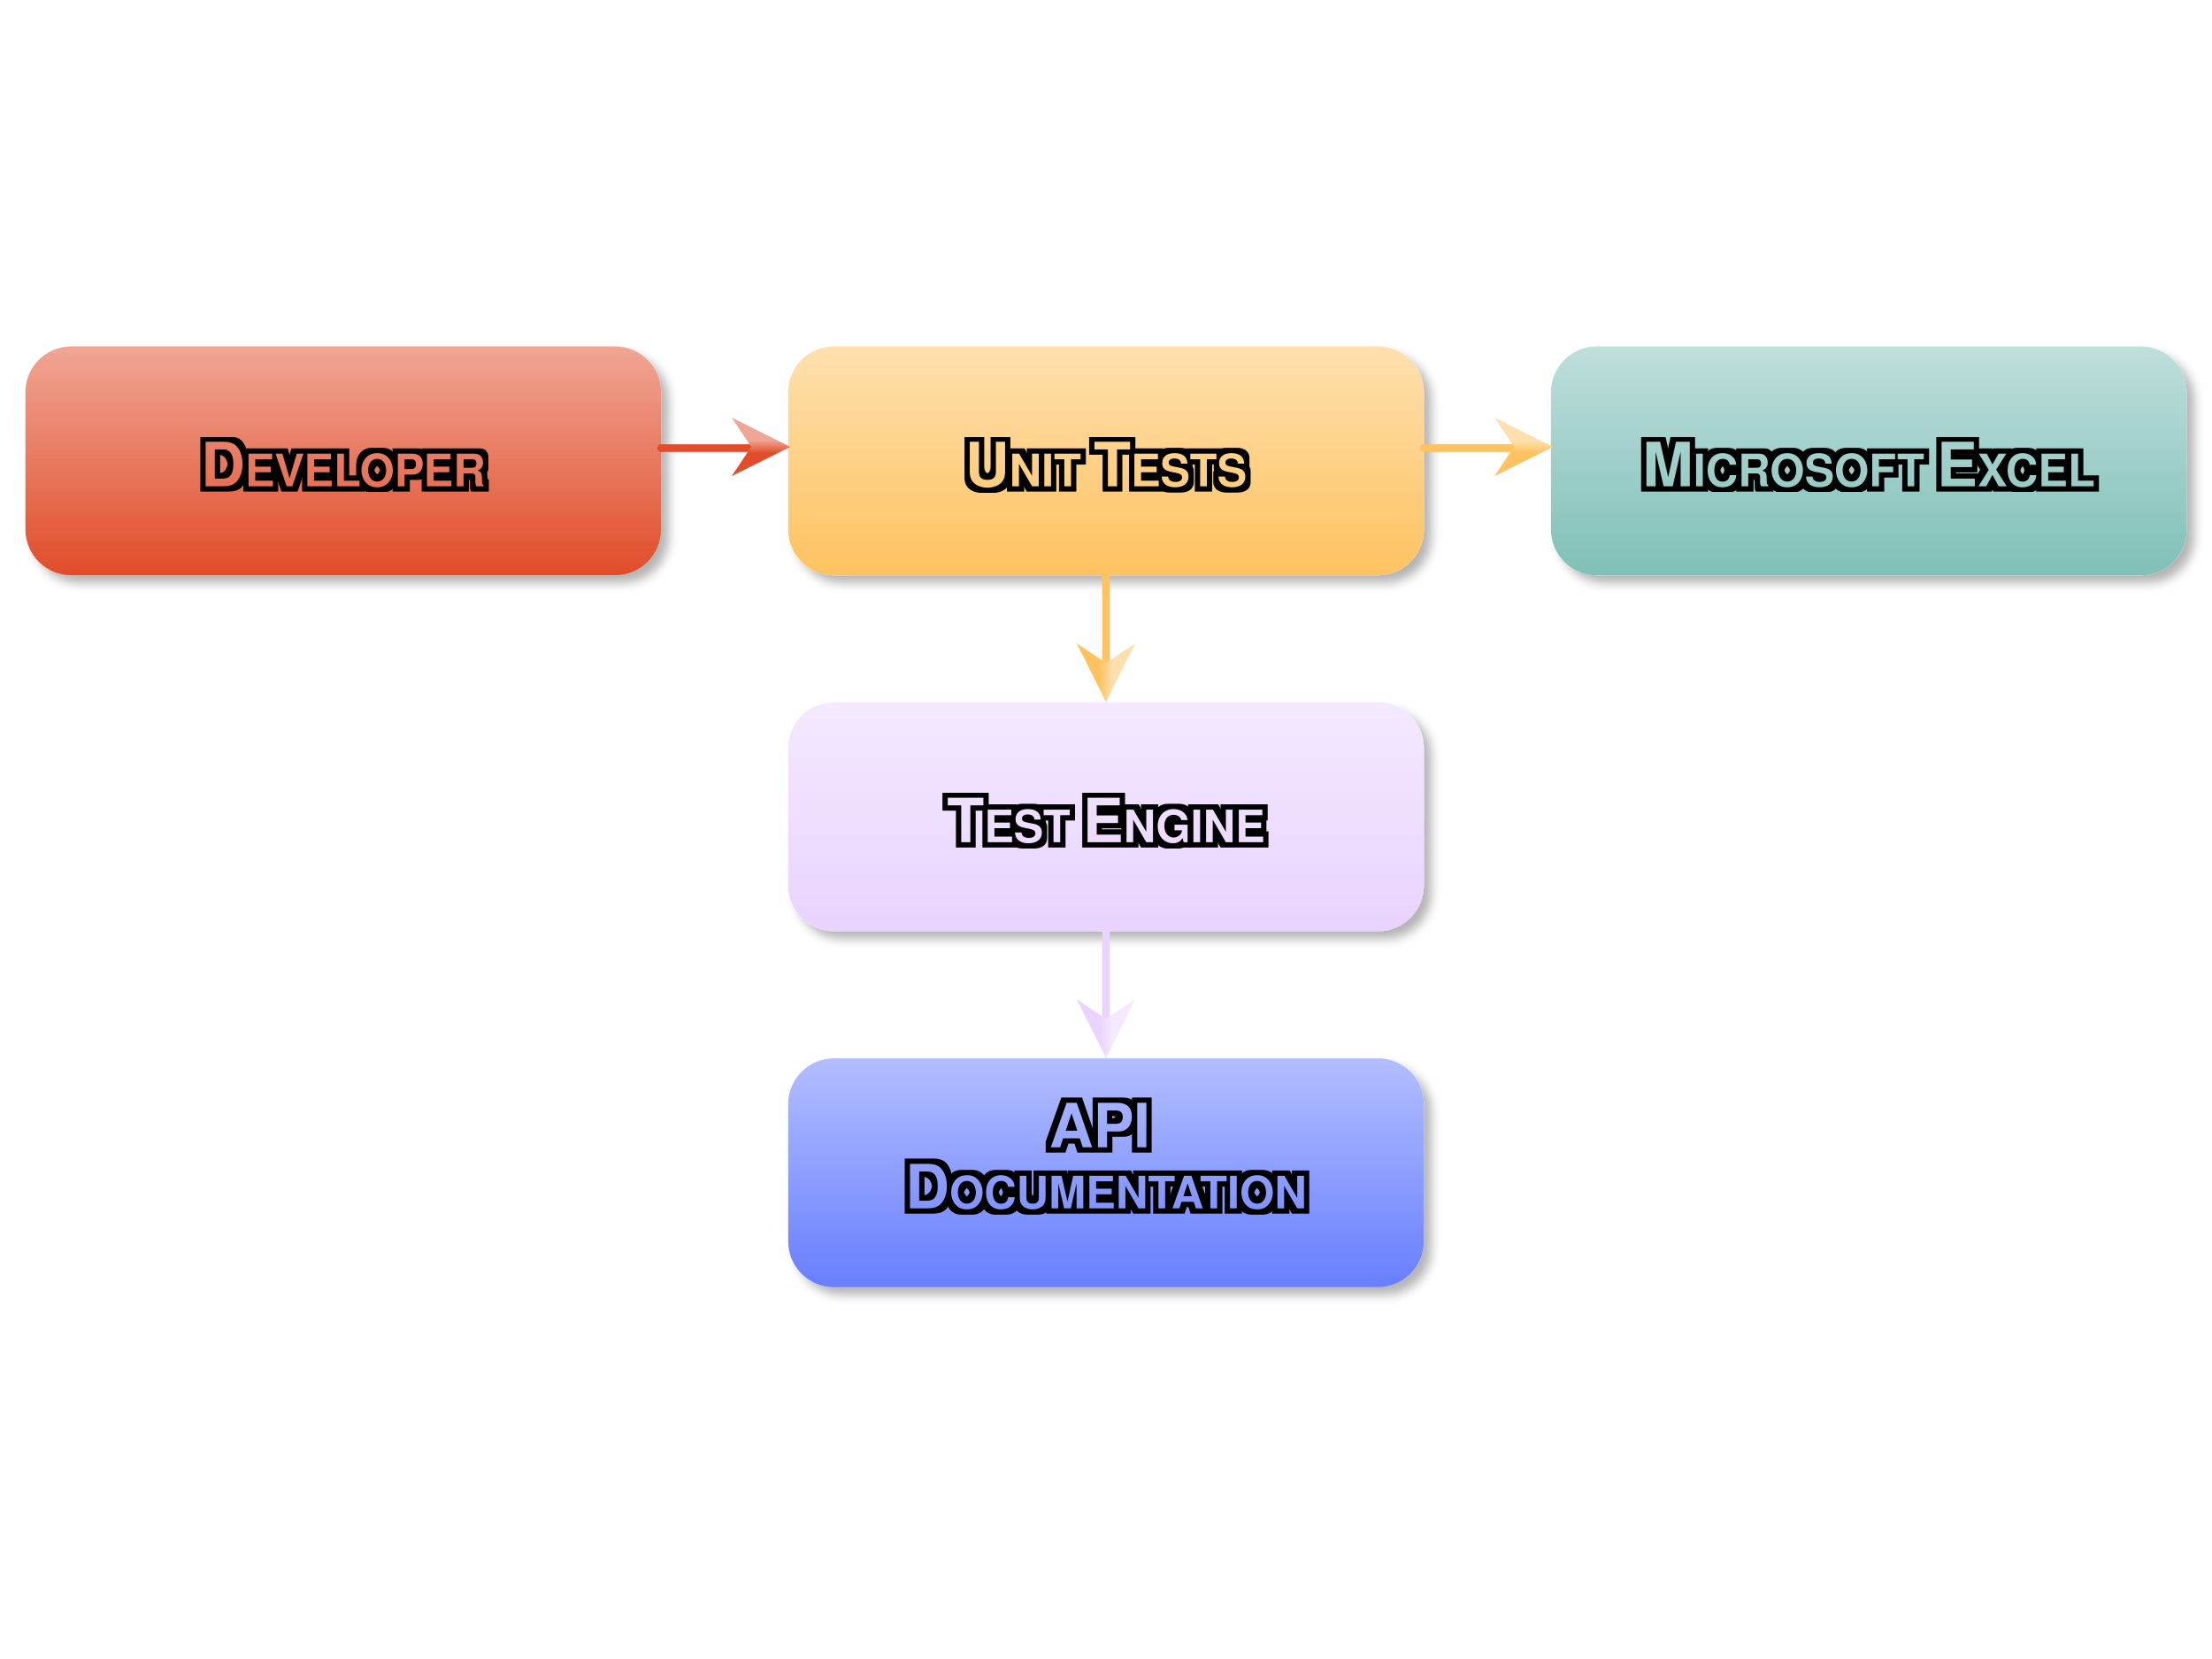
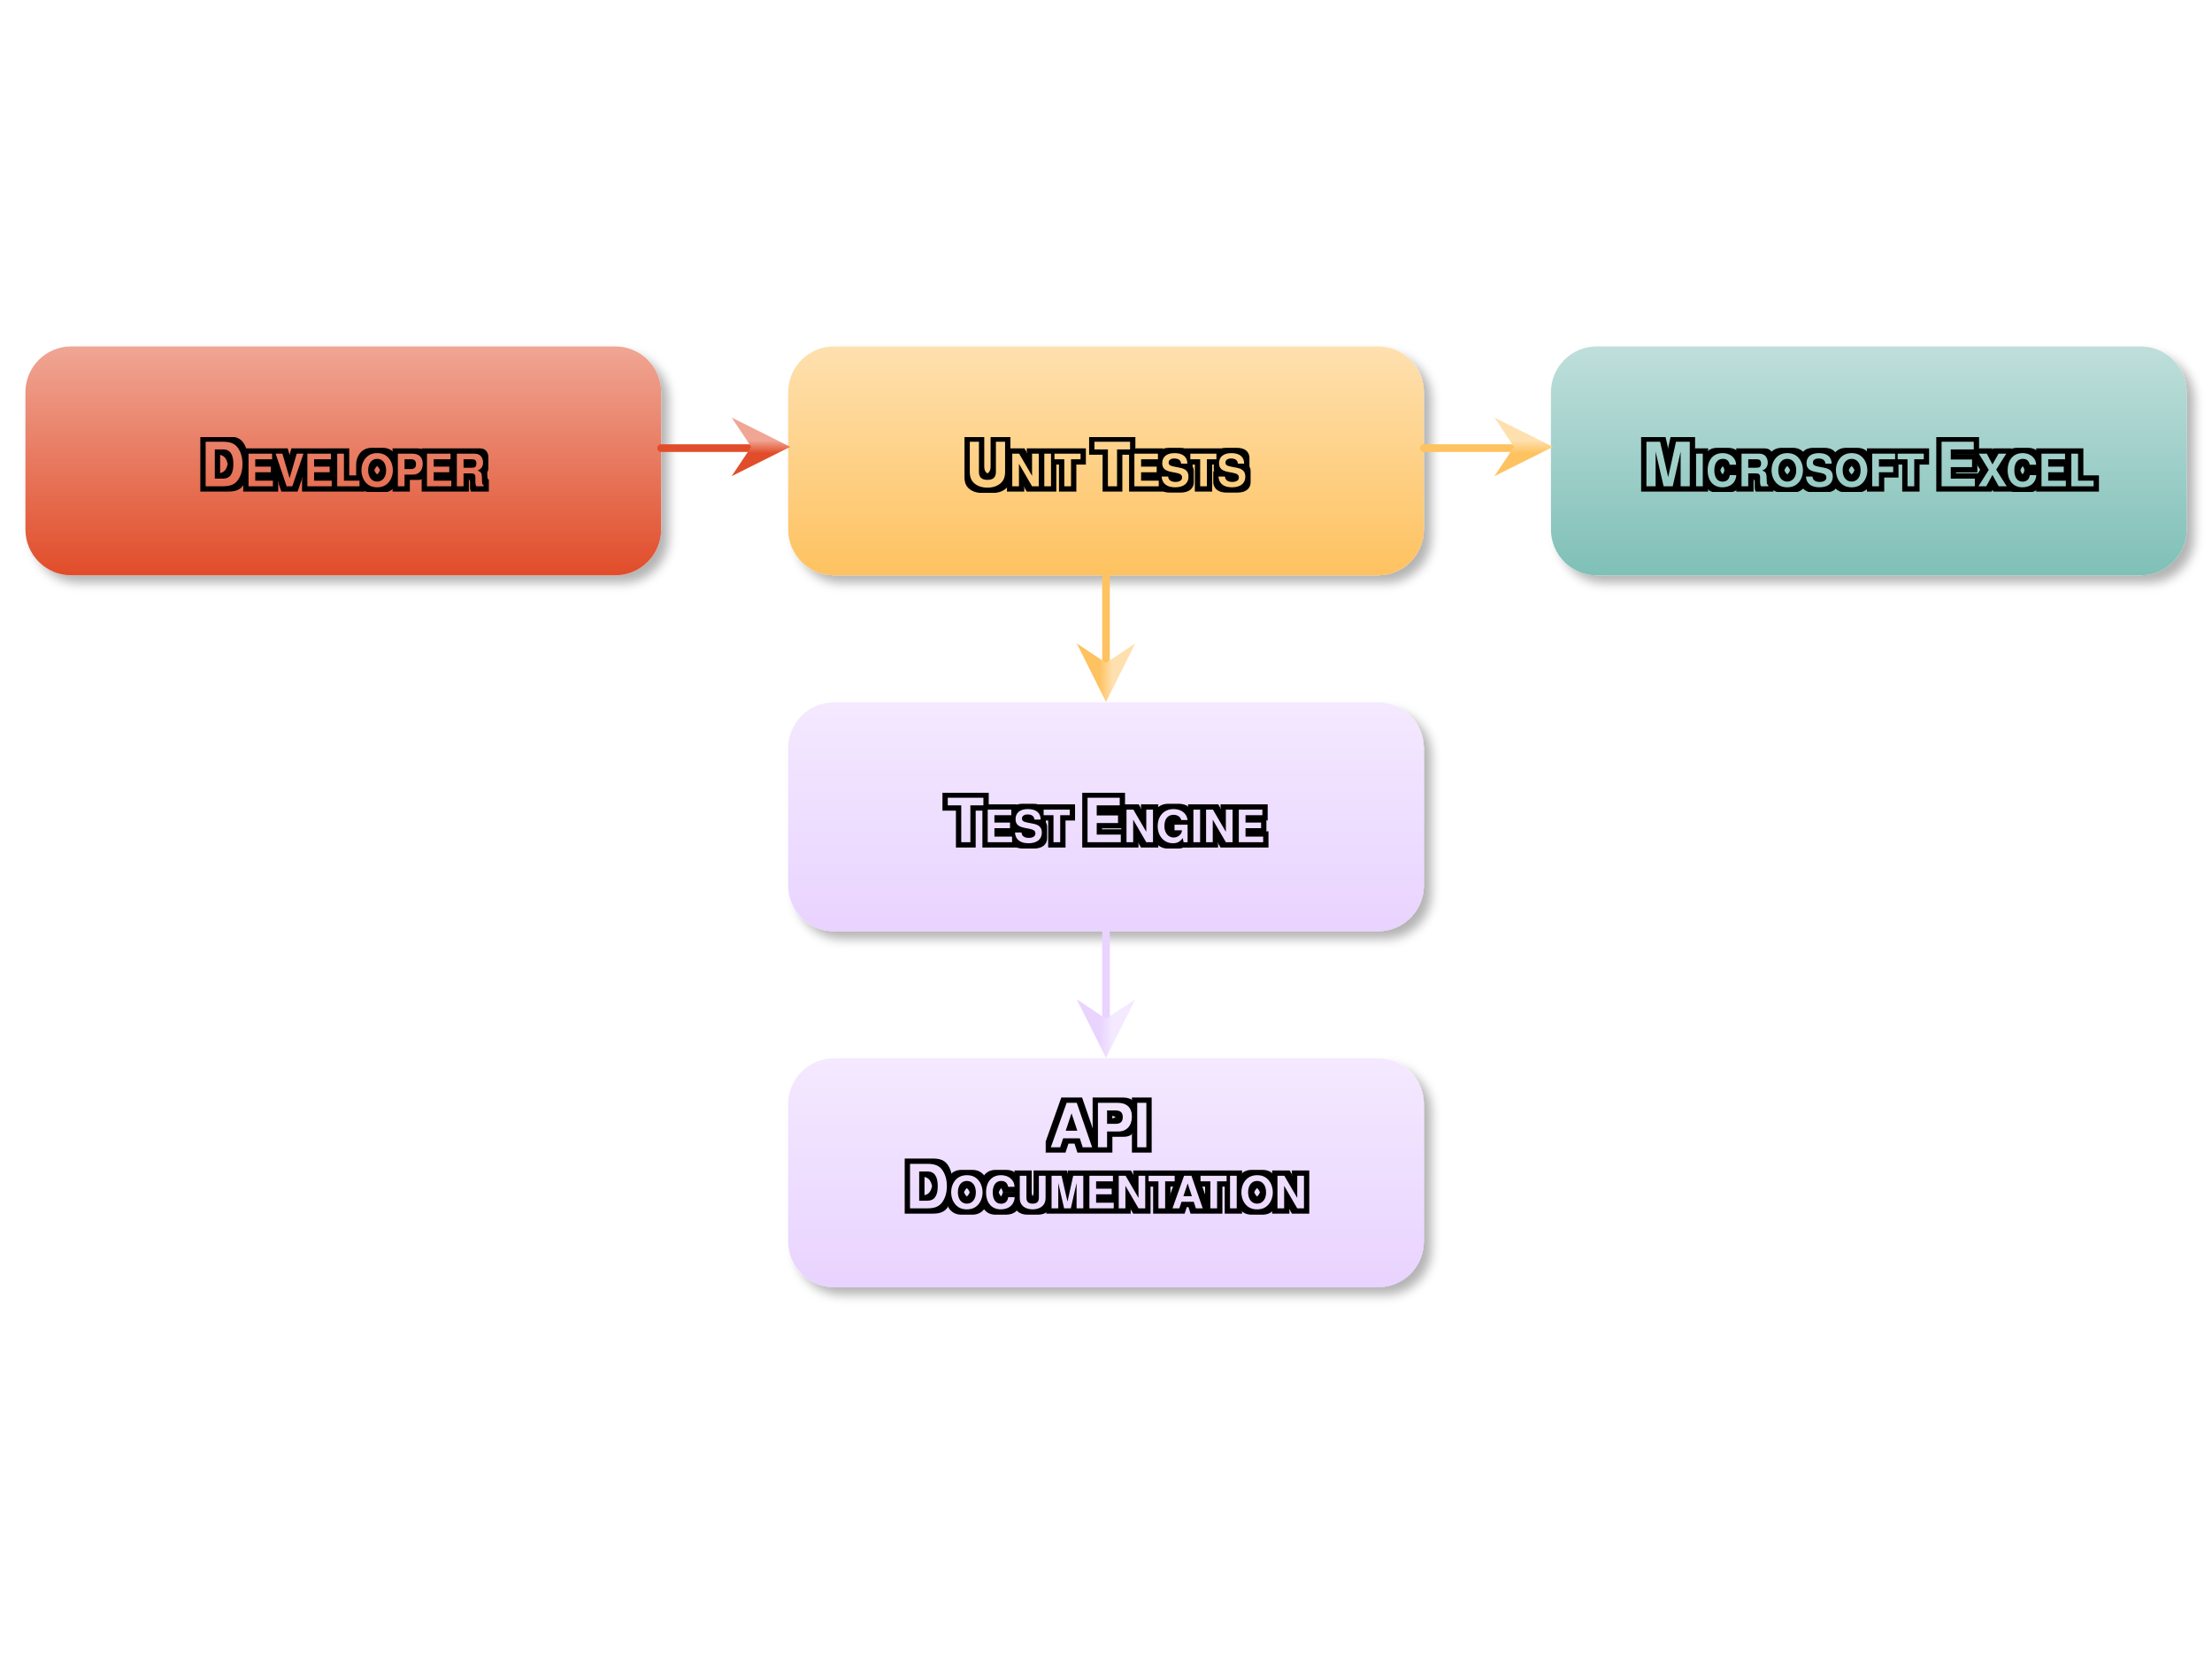
<svg xmlns="http://www.w3.org/2000/svg" width="1024" height="768" viewBox="0 0 870 400" id="diag">
  <svg width="870" height="400">
    <defs>
      <marker id="arrowhead" markerWidth="10" markerHeight="7" refX="0" refY="3.5" orient="auto">
        <polygon points="0 0, 10 3.5, 0 7" fill-opacity="0.5" stroke="#999999" fill="#fcfcfc" stroke-width="0.3" />
      </marker>
      <linearGradient id="grad0" x2="0%" y2="100%">
        <stop class="stop1" offset="0%" stop-color="#f0a694" />
        <stop class="stop2" offset="50%" stop-color="#e8795f" />
        <stop class="stop3" offset="100%" stop-color="#E14D2A" />
      </linearGradient>
      <linearGradient id="grad1" x2="0%" y2="100%">
        <stop class="stop1" offset="0%" stop-color="#c0e6a3" />
        <stop class="stop2" offset="50%" stop-color="#a1d975" />
        <stop class="stop3" offset="100%" stop-color="#82CD47" />
      </linearGradient>
      <linearGradient id="grad2" x2="0%" y2="100%">
        <stop class="stop1" offset="0%" stop-color="#b3beff" />
        <stop class="stop2" offset="50%" stop-color="#8d9eff" />
        <stop class="stop3" offset="100%" stop-color="#687EFF" />
      </linearGradient>
      <linearGradient id="grad3" x2="0%" y2="100%">
        <stop class="stop1" offset="0%" stop-color="#df939c" />
        <stop class="stop2" offset="50%" stop-color="#cf5d6a" />
        <stop class="stop3" offset="100%" stop-color="#C02739" />
      </linearGradient>
      <linearGradient id="grad4" x2="0%" y2="100%">
        <stop class="stop1" offset="0%" stop-color="#fee0af" />
        <stop class="stop2" offset="50%" stop-color="#fed187" />
        <stop class="stop3" offset="100%" stop-color="#FEC260" />
      </linearGradient>
      <linearGradient id="grad5" x2="0%" y2="100%">
        <stop class="stop1" offset="0%" stop-color="#f4e9ff" />
        <stop class="stop2" offset="50%" stop-color="#eedeff" />
        <stop class="stop3" offset="100%" stop-color="#e9d3ff" />
      </linearGradient>
      <linearGradient id="grad6" x2="0%" y2="100%">
        <stop class="stop1" offset="0%" stop-color="#bfdfdb" />
        <stop class="stop2" offset="50%" stop-color="#9fcfc9" />
        <stop class="stop3" offset="100%" stop-color="#7fc0b7" />
      </linearGradient>
      <filter id="filter">
        <feMorphology in="SourceAlpha" operator="dilate" radius="2" result="OUTLINE" />
        <feComposite operator="out" in="OUTLINE" in2="SourceAlpha" />
      </filter>
      <filter id="poly" x="0" y="0" width="200%" height="200%">
        <feOffset result="offOut" in="SourceGraphic" dx="10" dy="15" />
        <feGaussianBlur result="blurOut" in="offOut" stdDeviation="5" />
        <feBlend in="SourceGraphic" in2="blurOut" mode="normal" />
      </filter>
      <filter id="shadow2">
        <feDropShadow dx="-0.8" dy="-0.8" stdDeviation="0" flood-color="pink" flood-opacity="0.5" />
      </filter>
      <style>
            .shadowed {
                -webkit-filter: drop-shadow( 3px 3px 2px rgba(0, 0, 0, .3));
                filter: drop-shadow( 3px 3px 2px rgba(0, 0, 0, .3));
            }
            .filtered {
                filter: url(#filter);
                fill: black;
                font-family: 'Ultra', serif;
                font-size: 100px;

            }

            .glass:after,.glass:before{content:"";display:block;position:absolute}.glass{overflow:hidden;color:#fff;text-shadow:0
            1px 2px rgba(0,0,0,.7);background-image:radial-gradient(circle at
            center,rgba(0,167,225,.25),rgba(0,110,149,.5));box-shadow:0 5px 10px rgba(0,0,0,.75),inset 0 0 0 2px
            rgba(0,0,0,.3),inset 0 -6px 6px -3px
            rgba(0,129,174,.2);position:relative}.glass:after{background:rgba(0,167,225,.2);z-index:0;height:100%;width:100%;top:0;left:0;backdrop-filter:blur(3px)
            saturate(400%);-webkit-backdrop-filter:blur(3px) saturate(400%)}.glass:before{width:calc(100% -
            4px);height:35px;background-image:linear-gradient(rgba(255,255,255,.7),rgba(255,255,255,0));top:2px;left:2px;border-radius:30px
            30px 200px 200px;opacity:.7}.glass:hover{text-shadow:0 1px 2px
            rgba(0,0,0,.9)}.glass:hover:before{opacity:1}.glass:active{text-shadow:0 0 2px rgba(0,0,0,.9);box-shadow:0
            3px 8px rgba(0,0,0,.75),inset 0 0 0 2px rgba(0,0,0,.3),inset 0 -6px 6px -3px
            rgba(0,129,174,.2)}.glass:active:before{height:25px}

            .boxText {
                font-size:24px;
                font-family: 'Inter var', system-ui, 'Helvetica Neue', Helvetica, Arial, sans-serif;
                font-variant: small-caps;
                font-weight: bold;
            }

        </style>
      <polygon id="ppoint" points="0,5 1.667,2.5 0,0 5,2.5" stroke-width="7" />
      <rect id="bbox" class="shadowed" width="250" height="90" ry="18" rx="18" />
      <path id="hconnector" d="M-40.0,50.0 L5.0,50" stroke-width="3" stroke-linecap="round" stroke-linejoin="round" />
      <line x1="-40" y1="50" x2="-6" y2="50" stroke="#E14D2A" stroke-width="3" fill="url(#grad0)" stroke-linecap="round" stroke-linejoin="round" />
      <path id="vconnector" d="M135,100 v34" stroke-width="3" stroke-linecap="round" stroke-linejoin="round" />
    </defs>
    <g>
      <g transform="translate(0,0)">
        <use href="#bbox" x="10" y="10" fill="url(#grad0)" />
-         <text x="135" y="65" text-anchor="middle" class="filtered glass boxText">Developer</text>
+         <text x="135" y="65" text-anchor="middle" class="filtered glass boxText" style="font-size:24px;font-family: 'Inter var', system-ui, 'Helvetica Neue', Helvetica, Arial, sans-serif;font-variant: small-caps;font-weight: bold;">Developer</text>
      </g>
      <g transform="translate(300,0)">
        <use href="#bbox" x="10" y="10" fill="url(#grad4)" />
        <use href="#hconnector" stroke="#E14D2A" fill="url(#grad0)" />
        <use href="#vconnector" stroke="#FEC260" fill="url(#grad0)" />
-         <text x="135" y="65" text-anchor="middle" class="filtered glass boxText">Unit Tests</text>
+         <text x="135" y="65" text-anchor="middle" class="filtered glass boxText" style="font-size:24px;font-family: 'Inter var', system-ui, 'Helvetica Neue', Helvetica, Arial, sans-serif;font-variant: small-caps;font-weight: bold;">Unit Tests</text>
        <g transform="translate(-2,47)">
          <use href="#ppoint" fill="url(#grad0)" stroke-width="7" stroke="url(#grad0)" />
        </g>
        <g transform="translate(137.5,137),rotate(90)">
          <use href="#ppoint" fill="url(#grad0)" stroke-width="7" stroke="url(#grad4)" />
        </g>
      </g>
      <g transform="translate(600,0)">
        <rect class="shadowed" x="10" y="10" width="250" height="90" fill="url(#grad6)" ry="18" rx="18" />
        <use href="#hconnector" stroke="#FEC260" fill="url(#grad5)" />
-         <text x="135" y="65" text-anchor="middle" class="filtered glass boxText">Microsoft  Excel</text>
+         <text x="135" y="65" text-anchor="middle" class="filtered glass boxText" style="font-size:24px;font-family: 'Inter var', system-ui, 'Helvetica Neue', Helvetica, Arial, sans-serif;font-variant: small-caps;font-weight: bold;">Microsoft  Excel</text>
        <g transform="translate(-2,47)">
          <use href="#ppoint" fill="url(#grad4)" stroke-width="7" stroke="url(#grad4)" />
        </g>
      </g>
      <g transform="translate(300,140)">
        <use href="#bbox" x="10" y="10" fill="url(#grad5)" />
        <use href="#vconnector" stroke="#e9d3ff" fill="url(#grad5)" />
-         <text x="135" y="65" text-anchor="middle" class="filtered glass boxText">Test Engine</text>
+         <text x="135" y="65" text-anchor="middle" class="filtered glass boxText" style="font-size:24px;font-family: 'Inter var', system-ui, 'Helvetica Neue', Helvetica, Arial, sans-serif;font-variant: small-caps;font-weight: bold;">Test Engine</text>
        <g transform="translate(137.5,137),rotate(90)">
          <use href="#ppoint" fill="url(#grad5)" stroke-width="7" stroke="url(#grad5)" />
        </g>
      </g>
      <g transform="translate(300,280)">
-         <use href="#bbox" x="10" y="10" fill="url(#grad2)" />
-         <text x="135" y="45" text-anchor="middle" class="filtered glass boxText">
+         <use href="#bbox" x="10" y="10" fill="url(#grad5)" />
+         <text x="135" y="45" text-anchor="middle" class="filtered glass boxText" style="font-size:24px;font-family: 'Inter var', system-ui, 'Helvetica Neue', Helvetica, Arial, sans-serif;font-variant: small-caps;font-weight: bold;">
          <tspan x="135">API</tspan>
          <tspan x="135" dy="24">Documentation</tspan>
        </text>
      </g>
    </g>
  </svg>
</svg>
